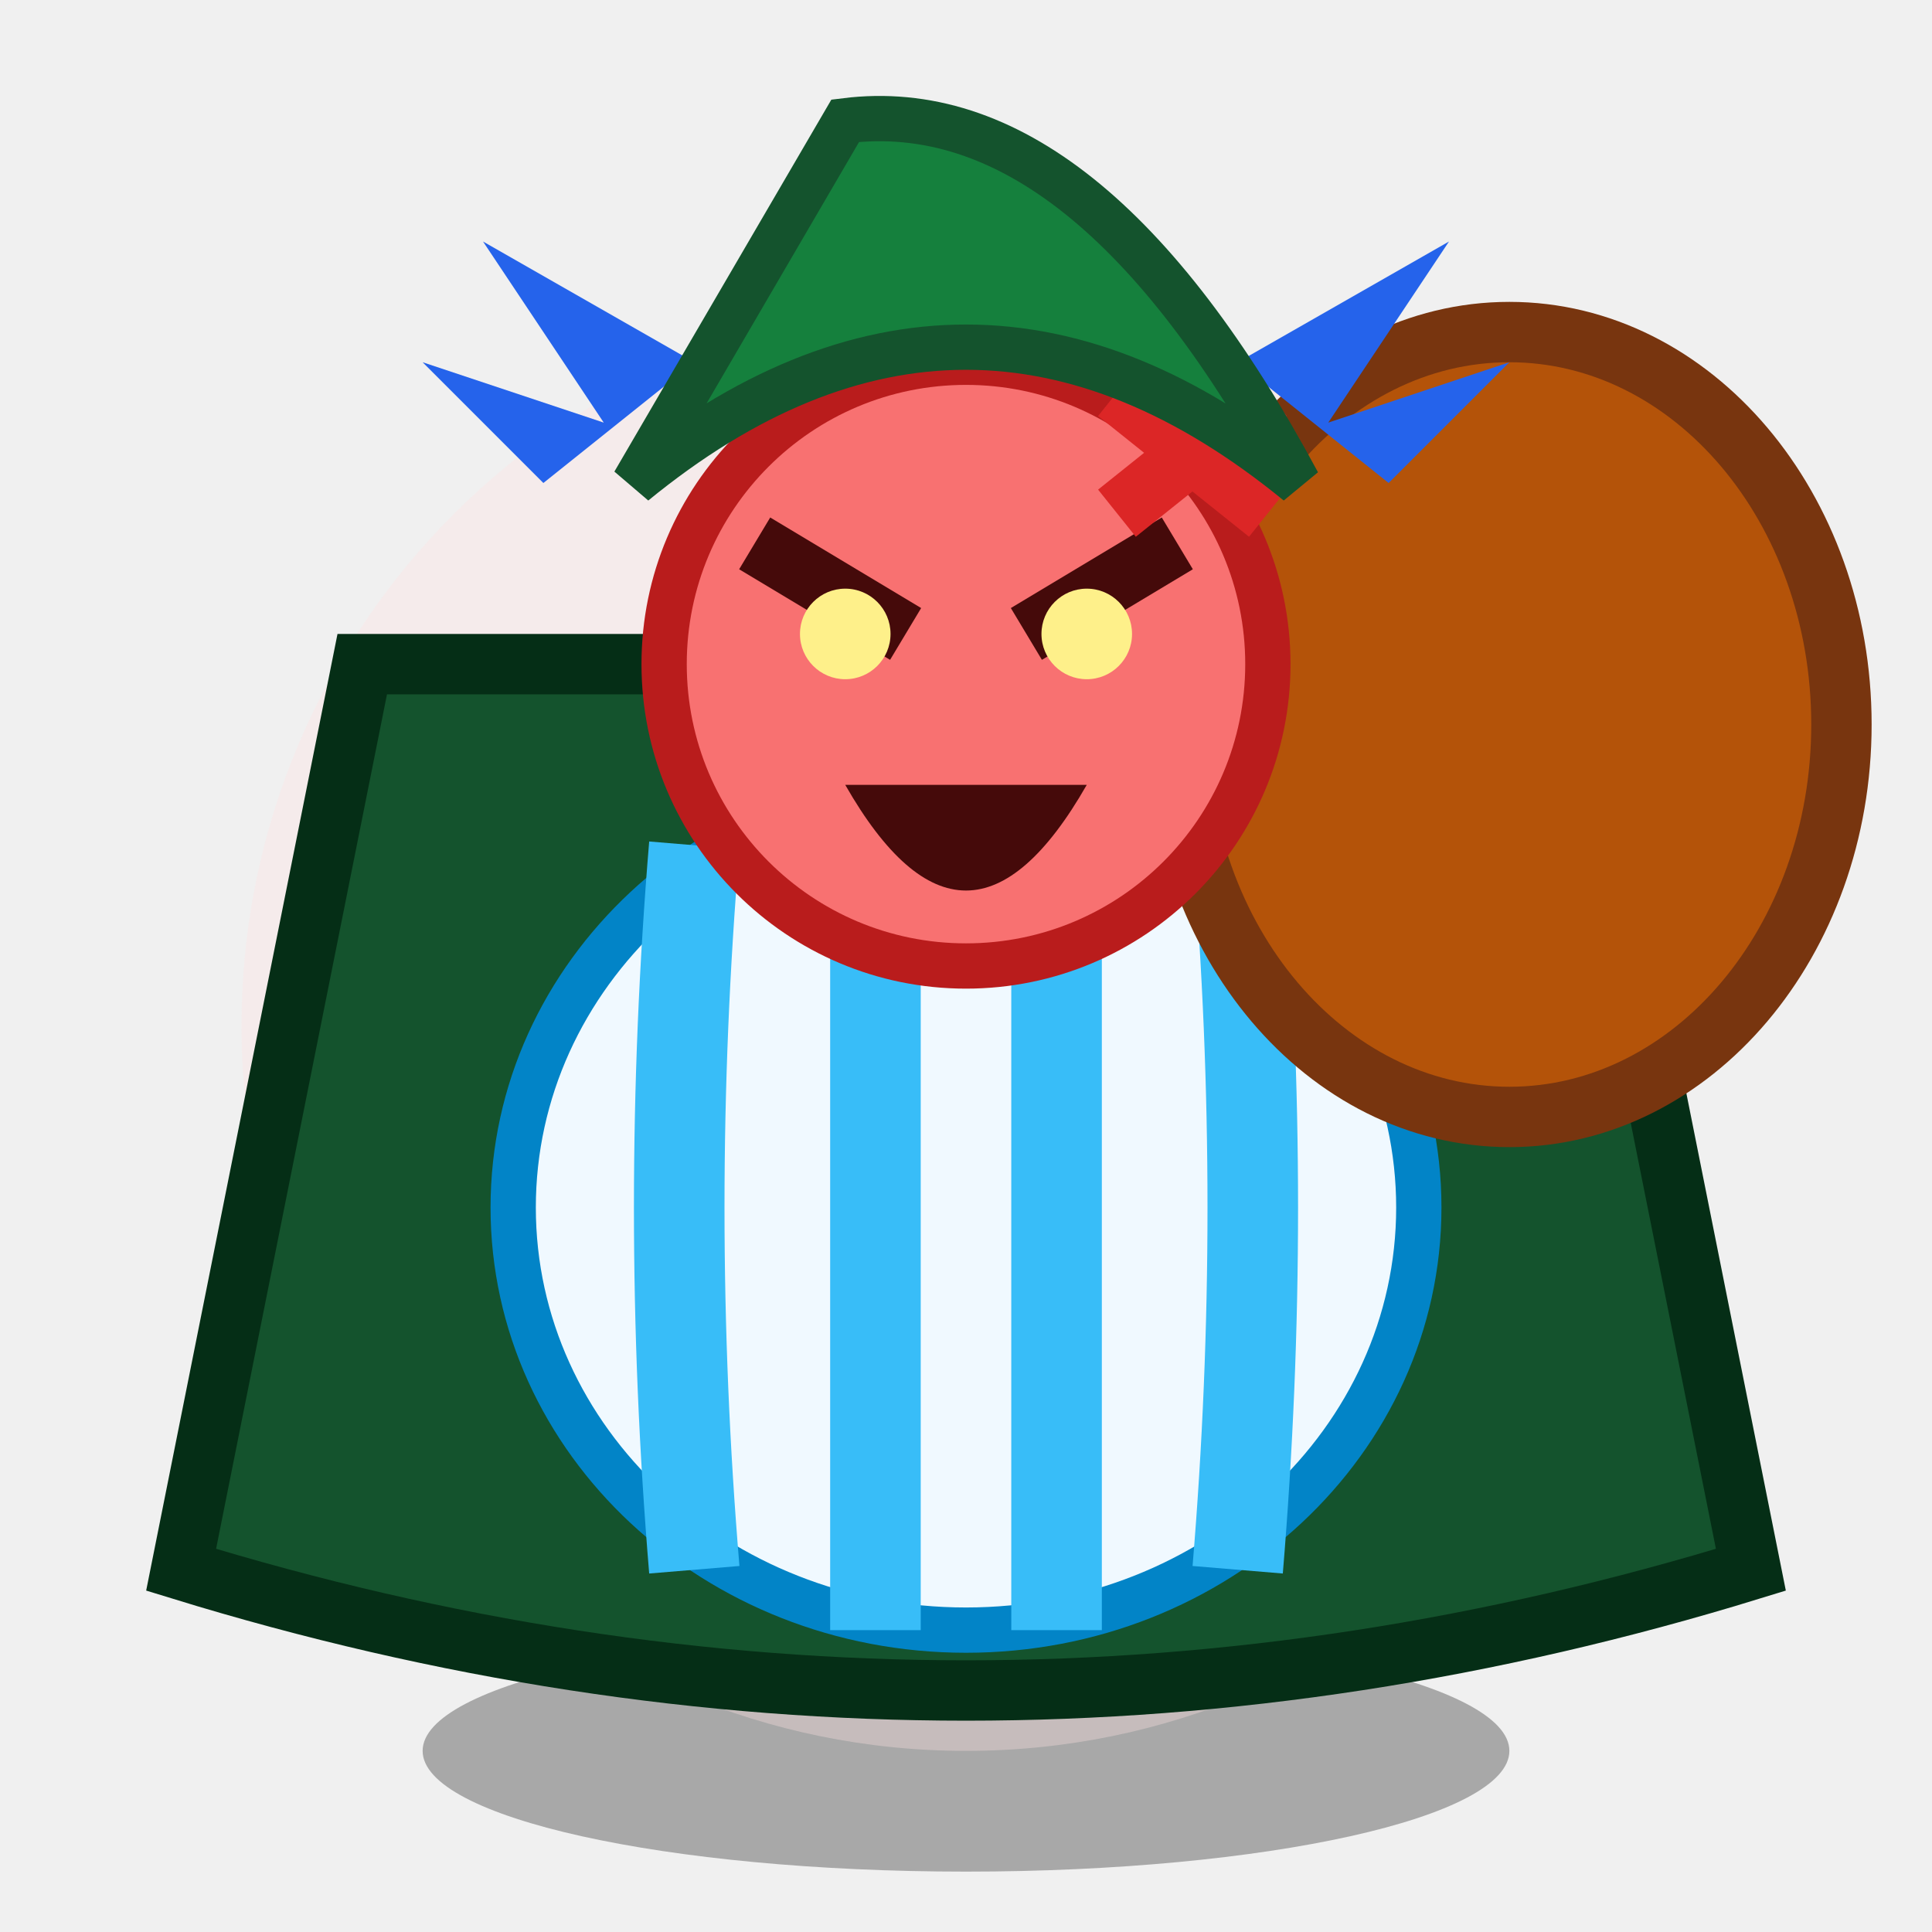
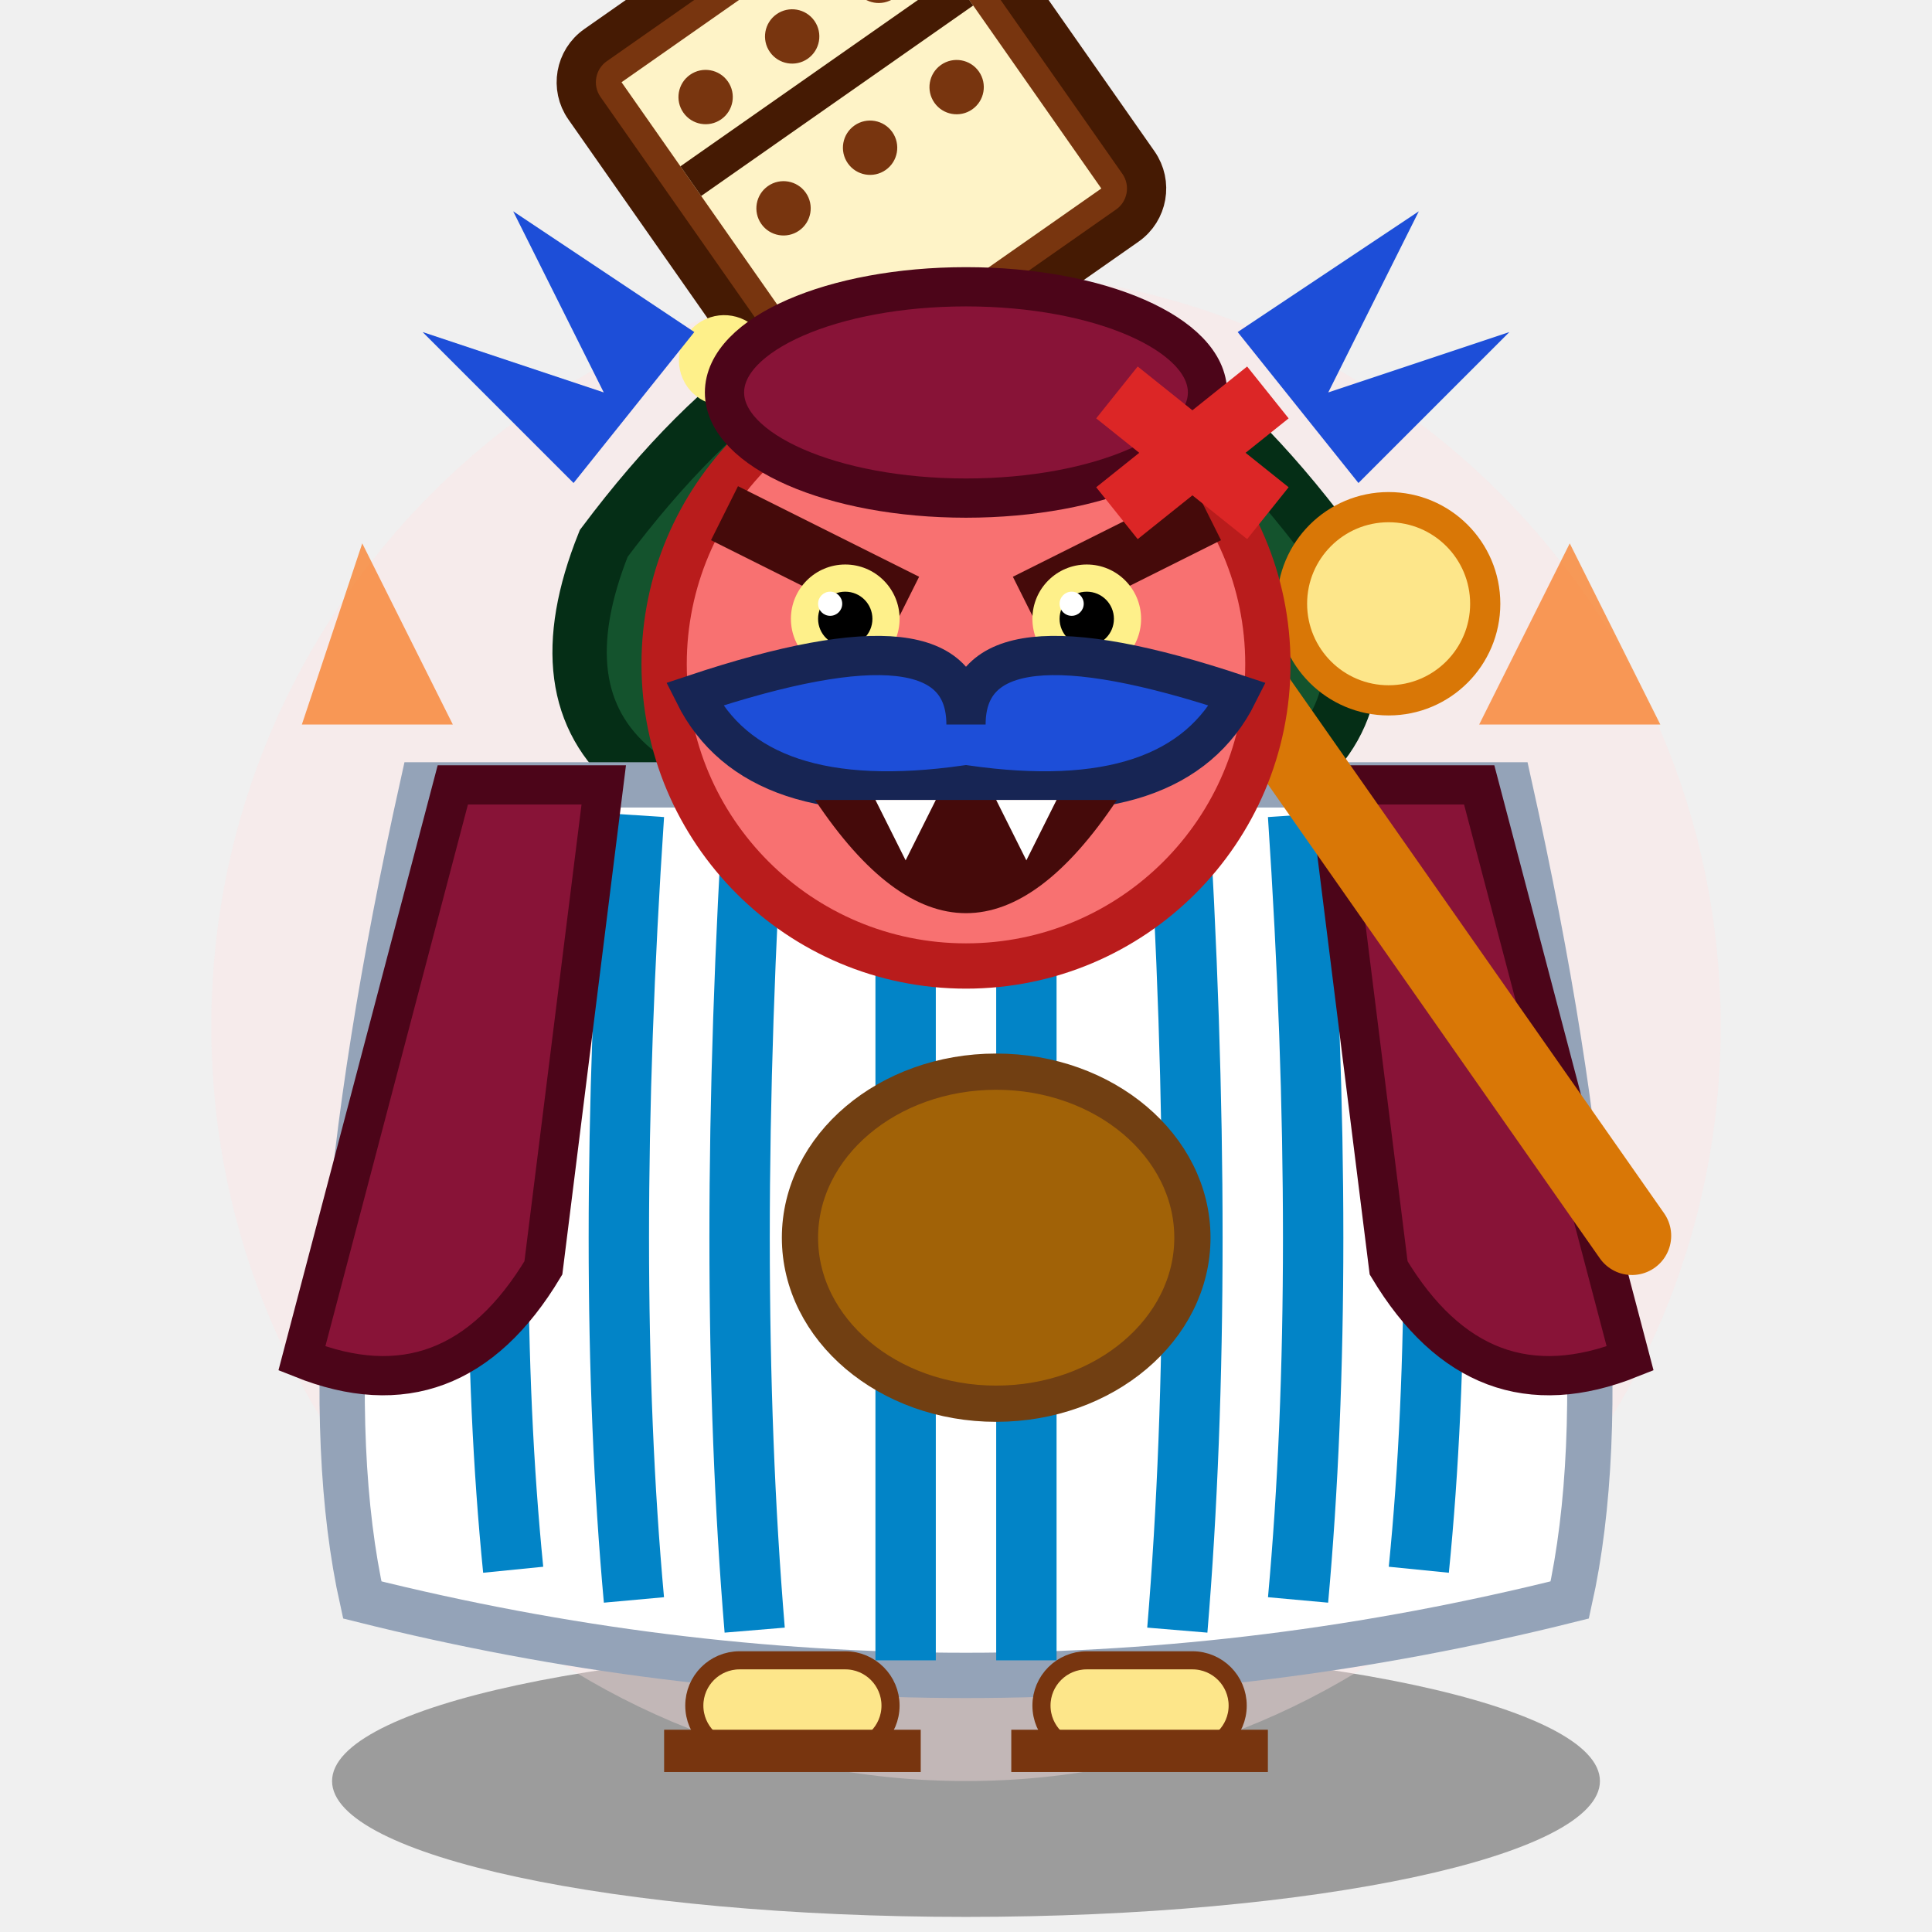
<svg xmlns="http://www.w3.org/2000/svg" viewBox="0 0 64 64" width="64" height="64">
-   <ellipse cx="32" cy="58" rx="18" ry="4" fill="rgba(0,0,0,0.3)" />
-   <circle cx="32" cy="34" r="24" fill="#fee2e2" opacity="0.35" />
-   <path d="M12 22 L6 52 Q32 60 58 52 L52 22 Z" fill="#14532d" stroke="#052e16" stroke-width="2" />
-   <ellipse cx="32" cy="40" rx="15" ry="14" fill="#f0f9ff" stroke="#0284c7" stroke-width="1.5" />
-   <path d="M23 28 Q22 40 23 52" stroke="#38bdf8" stroke-width="3" fill="none" />
-   <path d="M29 26 Q29 40 29 54" stroke="#38bdf8" stroke-width="3" fill="none" />
-   <path d="M35 26 Q35 40 35 54" stroke="#38bdf8" stroke-width="3" fill="none" />
-   <path d="M41 28 Q42 40 41 52" stroke="#38bdf8" stroke-width="3" fill="none" />
-   <ellipse cx="50" cy="24" rx="11" ry="13" fill="#b45309" stroke="#78350f" stroke-width="2" />
-   <path d="M18 16 L14 12 L20 14 L16 8 L23 12 Z" fill="#2563eb" />
-   <path d="M46 16 L50 12 L44 14 L48 8 L41 12 Z" fill="#2563eb" />
+   <ellipse cx="32" cy="59" rx="21" ry="4.5" fill="rgba(0,0,0,0.35)" />
+   <circle cx="32" cy="34" r="25" fill="#fee2e2" opacity="0.38" />
+   <polygon points="32,2 35,8 29,8" fill="#ef4444" opacity="0.8" />
+   <polygon points="12,18 15,24 10,24" fill="#f97316" opacity="0.7" />
+   <polygon points="52,18 55,24 49,24" fill="#f97316" opacity="0.7" />
+   <path d="M20 18 Q32 2 44 18 Q48 28 32 28 Q16 28 20 18 Z" fill="#14532d" stroke="#052e16" stroke-width="1.8" />
+   <path d="M14 26 Q10 44 12 53 Q32 58 52 53 Q54 44 50 26 Z" fill="#ffffff" stroke="#94a3b8" stroke-width="1.5" />
+   <path d="M17 28 Q16 42 17 52" stroke="#0284c7" stroke-width="2" fill="none" />
+   <path d="M21 27 Q20 42 21 53" stroke="#0284c7" stroke-width="2" fill="none" />
+   <path d="M25 26 Q24 42 25 54" stroke="#0284c7" stroke-width="2" fill="none" />
+   <path d="M30 26 Q30 42 30 55" stroke="#0284c7" stroke-width="2" fill="none" />
+   <path d="M34 26 Q34 42 34 55" stroke="#0284c7" stroke-width="2" fill="none" />
+   <path d="M39 26 Q40 42 39 54" stroke="#0284c7" stroke-width="2" fill="none" />
+   <path d="M43 27 Q44 42 43 53" stroke="#0284c7" stroke-width="2" fill="none" />
+   <path d="M47 28 Q48 42 47 52" stroke="#0284c7" stroke-width="2" fill="none" />
+   <path d="M15 26 L10 45 Q15 47 18 42 L20 26 Z" fill="#881337" stroke="#4c0519" stroke-width="1.3" />
+   <path d="M49 26 L54 45 Q49 47 46 42 L44 26 Z" fill="#881337" stroke="#4c0519" stroke-width="1.3" />
+   <ellipse cx="33" cy="41" rx="6.5" ry="5.5" fill="#a16207" stroke="#713f12" stroke-width="1.2" />
+   <g transform="rotate(-35 38 18)">
+     <line x1="38" y1="-8" x2="38" y2="46" stroke="#d97706" stroke-width="2.6" stroke-linecap="round" />
+     <rect x="31" y="-6" width="14" height="15" rx="1.5" fill="#78350f" stroke="#451a03" stroke-width="1.3" />
+     <rect x="32.5" y="-4.5" width="11" height="12" fill="#fef3c7" />
+     <line x1="32.5" y1="-0.5" x2="43.5" y2="-0.5" stroke="#451a03" stroke-width="1.2" />
+     <circle cx="34.5" cy="-2.5" r="0.9" fill="#78350f" />
+     <circle cx="38" cy="-2.5" r="0.9" fill="#78350f" />
+     <circle cx="41.5" cy="-2.5" r="0.9" fill="#78350f" />
+     <circle cx="34.5" cy="2" r="0.9" fill="#78350f" />
+     <circle cx="38" cy="2" r="0.9" fill="#78350f" />
+     <circle cx="41.5" cy="2" r="0.9" fill="#78350f" />
+     <polygon points="38,-8 40,-12 36,-12" fill="#fbbf24" />
+     <circle cx="45" cy="-5" r="1.5" fill="#fef08a" />
+     <circle cx="30" cy="5" r="1.5" fill="#fef08a" />
+   </g>
+   <circle cx="46" cy="20" r="3.2" fill="#fde68a" stroke="#d97706" stroke-width="1" />
  <circle cx="32" cy="22" r="10" fill="#f87171" stroke="#b91c1c" stroke-width="1.5" />
-   <line x1="25" y1="18" x2="30" y2="21" stroke="#450a0a" stroke-width="2" />
-   <circle cx="28" cy="21" r="1.5" fill="#fef08a" />
-   <line x1="39" y1="18" x2="34" y2="21" stroke="#450a0a" stroke-width="2" />
-   <circle cx="36" cy="21" r="1.5" fill="#fef08a" />
-   <path d="M28 26 Q32 33 36 26 Z" fill="#450a0a" />
-   <path d="M37 13 L42 17 M42 13 L37 17" stroke="#dc2626" stroke-width="2" />
-   <path d="M21 16 Q32 7 43 16 Q36 3 28 4 Z" fill="#15803d" stroke="#14532d" stroke-width="1.5" />
+   <path d="M19 16 L14 11 L20 13 L17 7 L23 11 Z" fill="#1d4ed8" />
+   <path d="M45 16 L50 11 L44 13 L47 7 L41 11 Z" fill="#1d4ed8" />
+   <ellipse cx="32" cy="13" rx="8" ry="3.5" fill="#881337" stroke="#4c0519" stroke-width="1.3" />
+   <line x1="24" y1="17" x2="30" y2="20" stroke="#450a0a" stroke-width="2" />
+   <circle cx="28" cy="20.5" r="1.8" fill="#fef08a" />
+   <circle cx="28" cy="20.5" r="0.9" fill="#000000" />
+   <circle cx="27.5" cy="20" r="0.4" fill="#ffffff" />
+   <line x1="40" y1="17" x2="34" y2="20" stroke="#450a0a" stroke-width="2" />
+   <circle cx="36" cy="20.5" r="1.8" fill="#fef08a" />
+   <circle cx="36" cy="20.5" r="0.9" fill="#000000" />
+   <circle cx="35.5" cy="20" r="0.4" fill="#ffffff" />
+   <path d="M23 23 Q32 20 32 24 Q32 20 41 23 Q39 27 32 26 Q25 27 23 23 Z" fill="#1d4ed8" stroke="#172554" stroke-width="1.3" />
+   <path d="M27 26.5 Q32 34 37 26.5 Z" fill="#450a0a" />
+   <polygon points="29,26.5 30,28.5 31,26.5" fill="#ffffff" />
+   <polygon points="33,26.5 34,28.5 35,26.5" fill="#ffffff" />
+   <path d="M37 13 L42 17 M42 13 L37 17" stroke="#dc2626" stroke-width="2.2" />
+   <rect x="23" y="55" width="6.5" height="3" rx="1.5" fill="#fde68a" stroke="#78350f" stroke-width="0.6" />
+   <line x1="22" y1="58" x2="30.5" y2="58" stroke="#78350f" stroke-width="1.4" />
+   <rect x="34.5" y="55" width="6.5" height="3" rx="1.5" fill="#fde68a" stroke="#78350f" stroke-width="0.6" />
+   <line x1="33.5" y1="58" x2="42" y2="58" stroke="#78350f" stroke-width="1.4" />
</svg>
